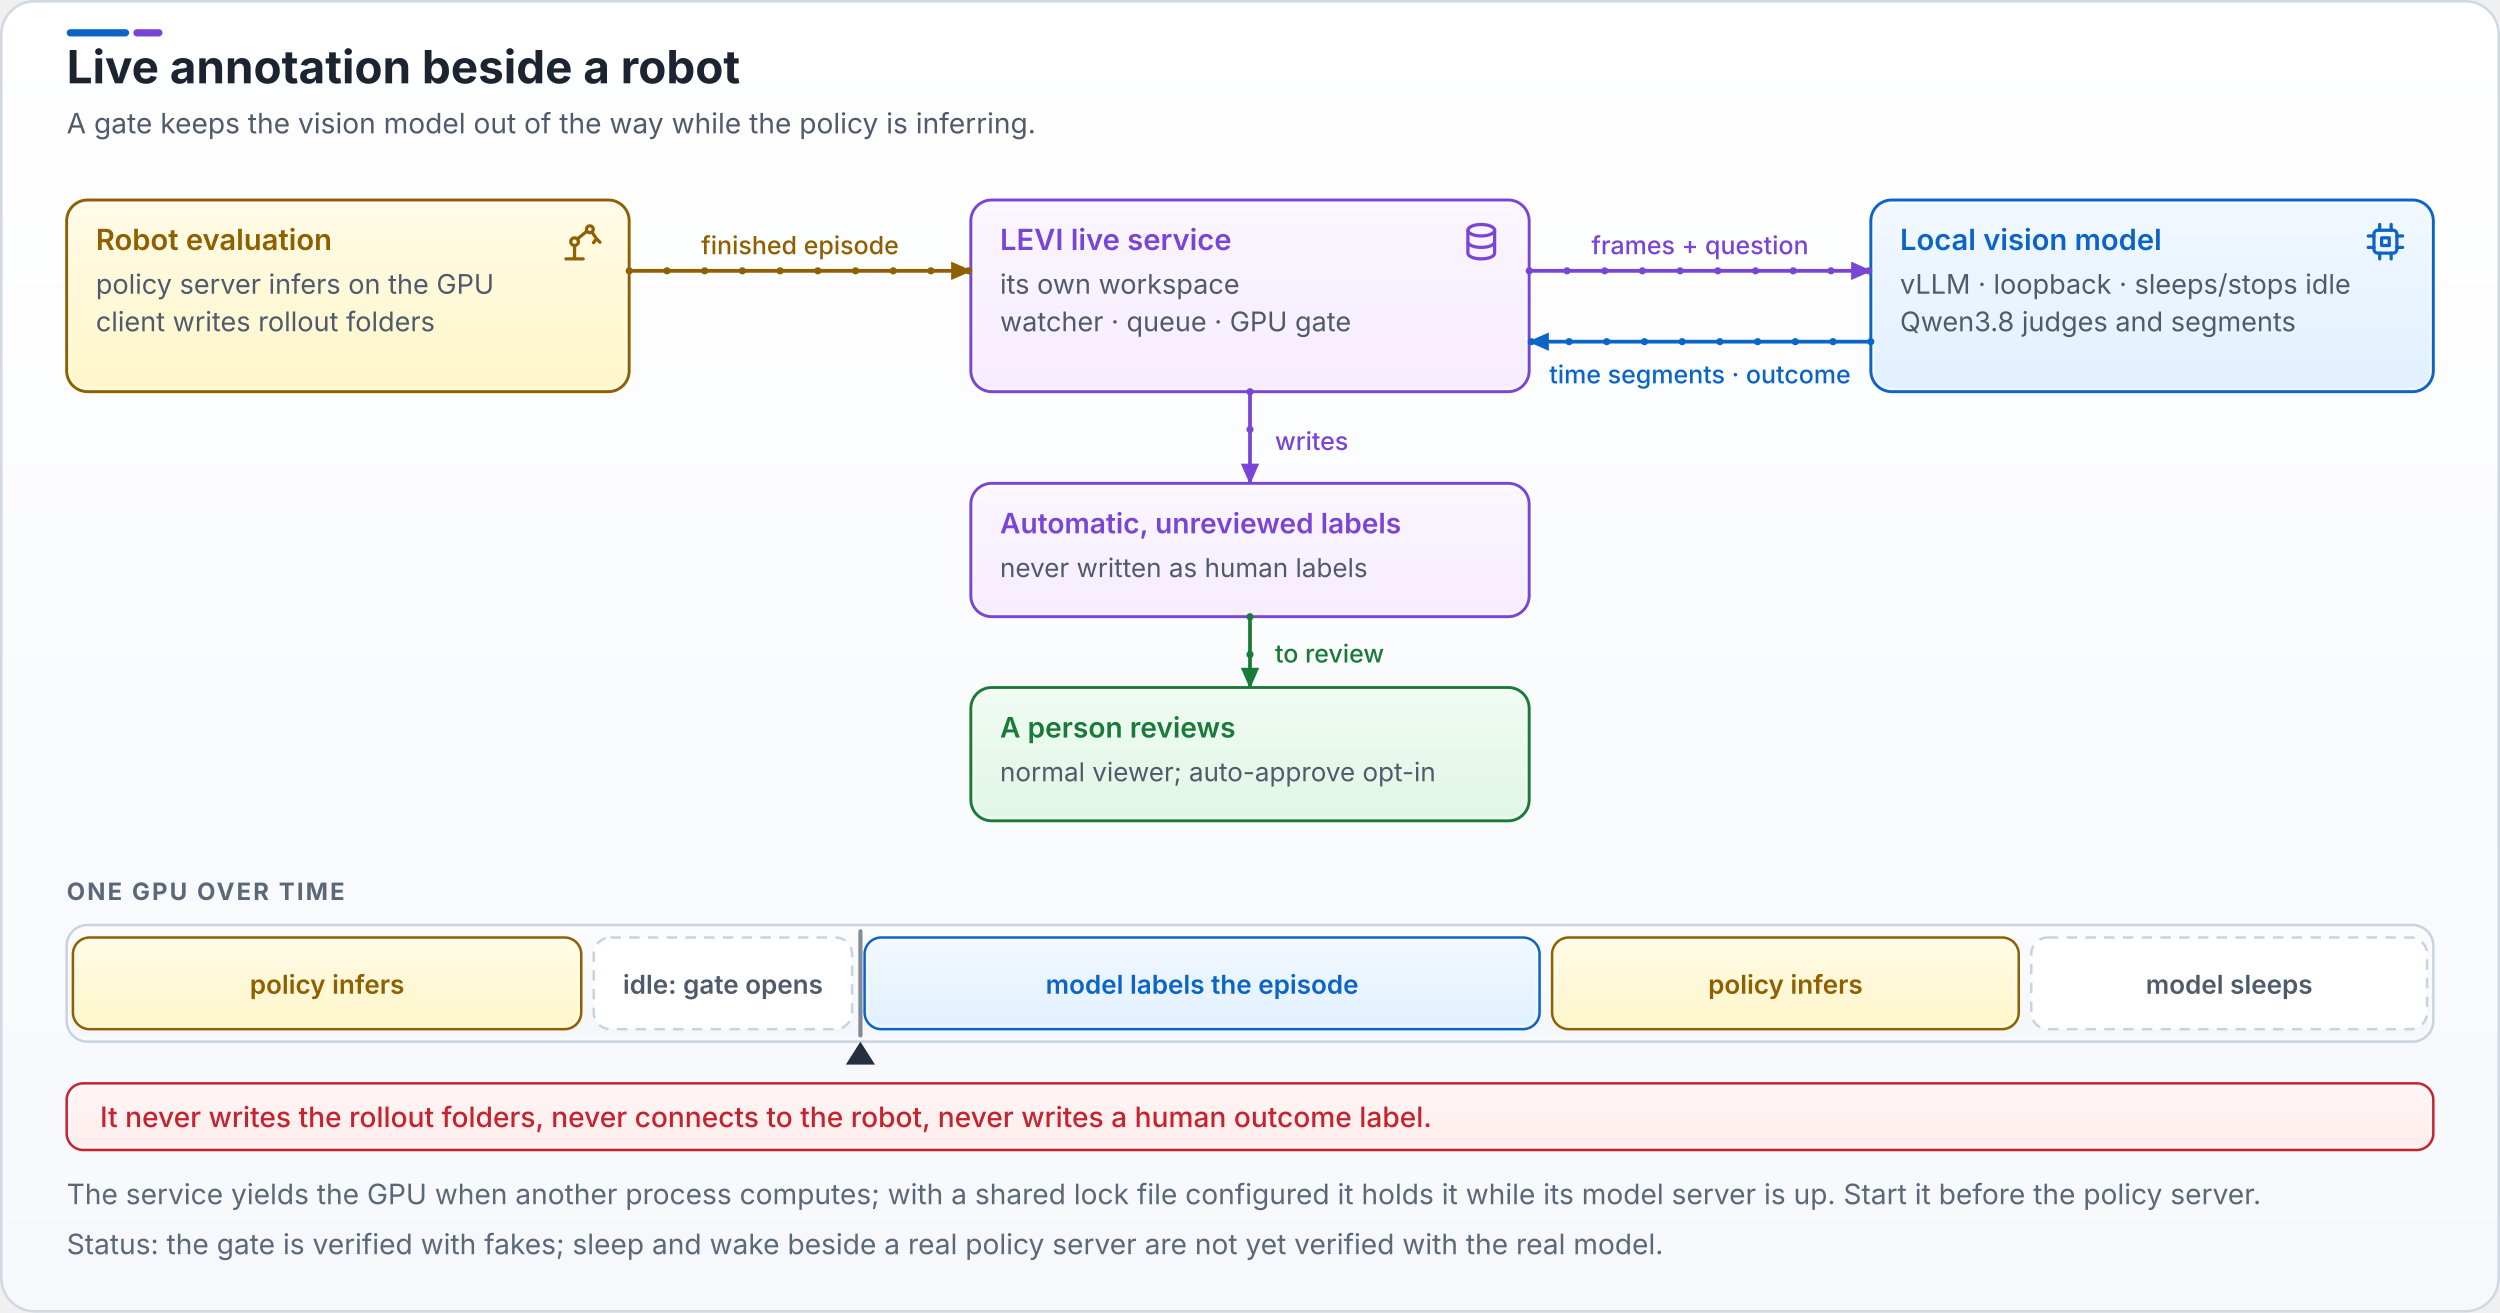
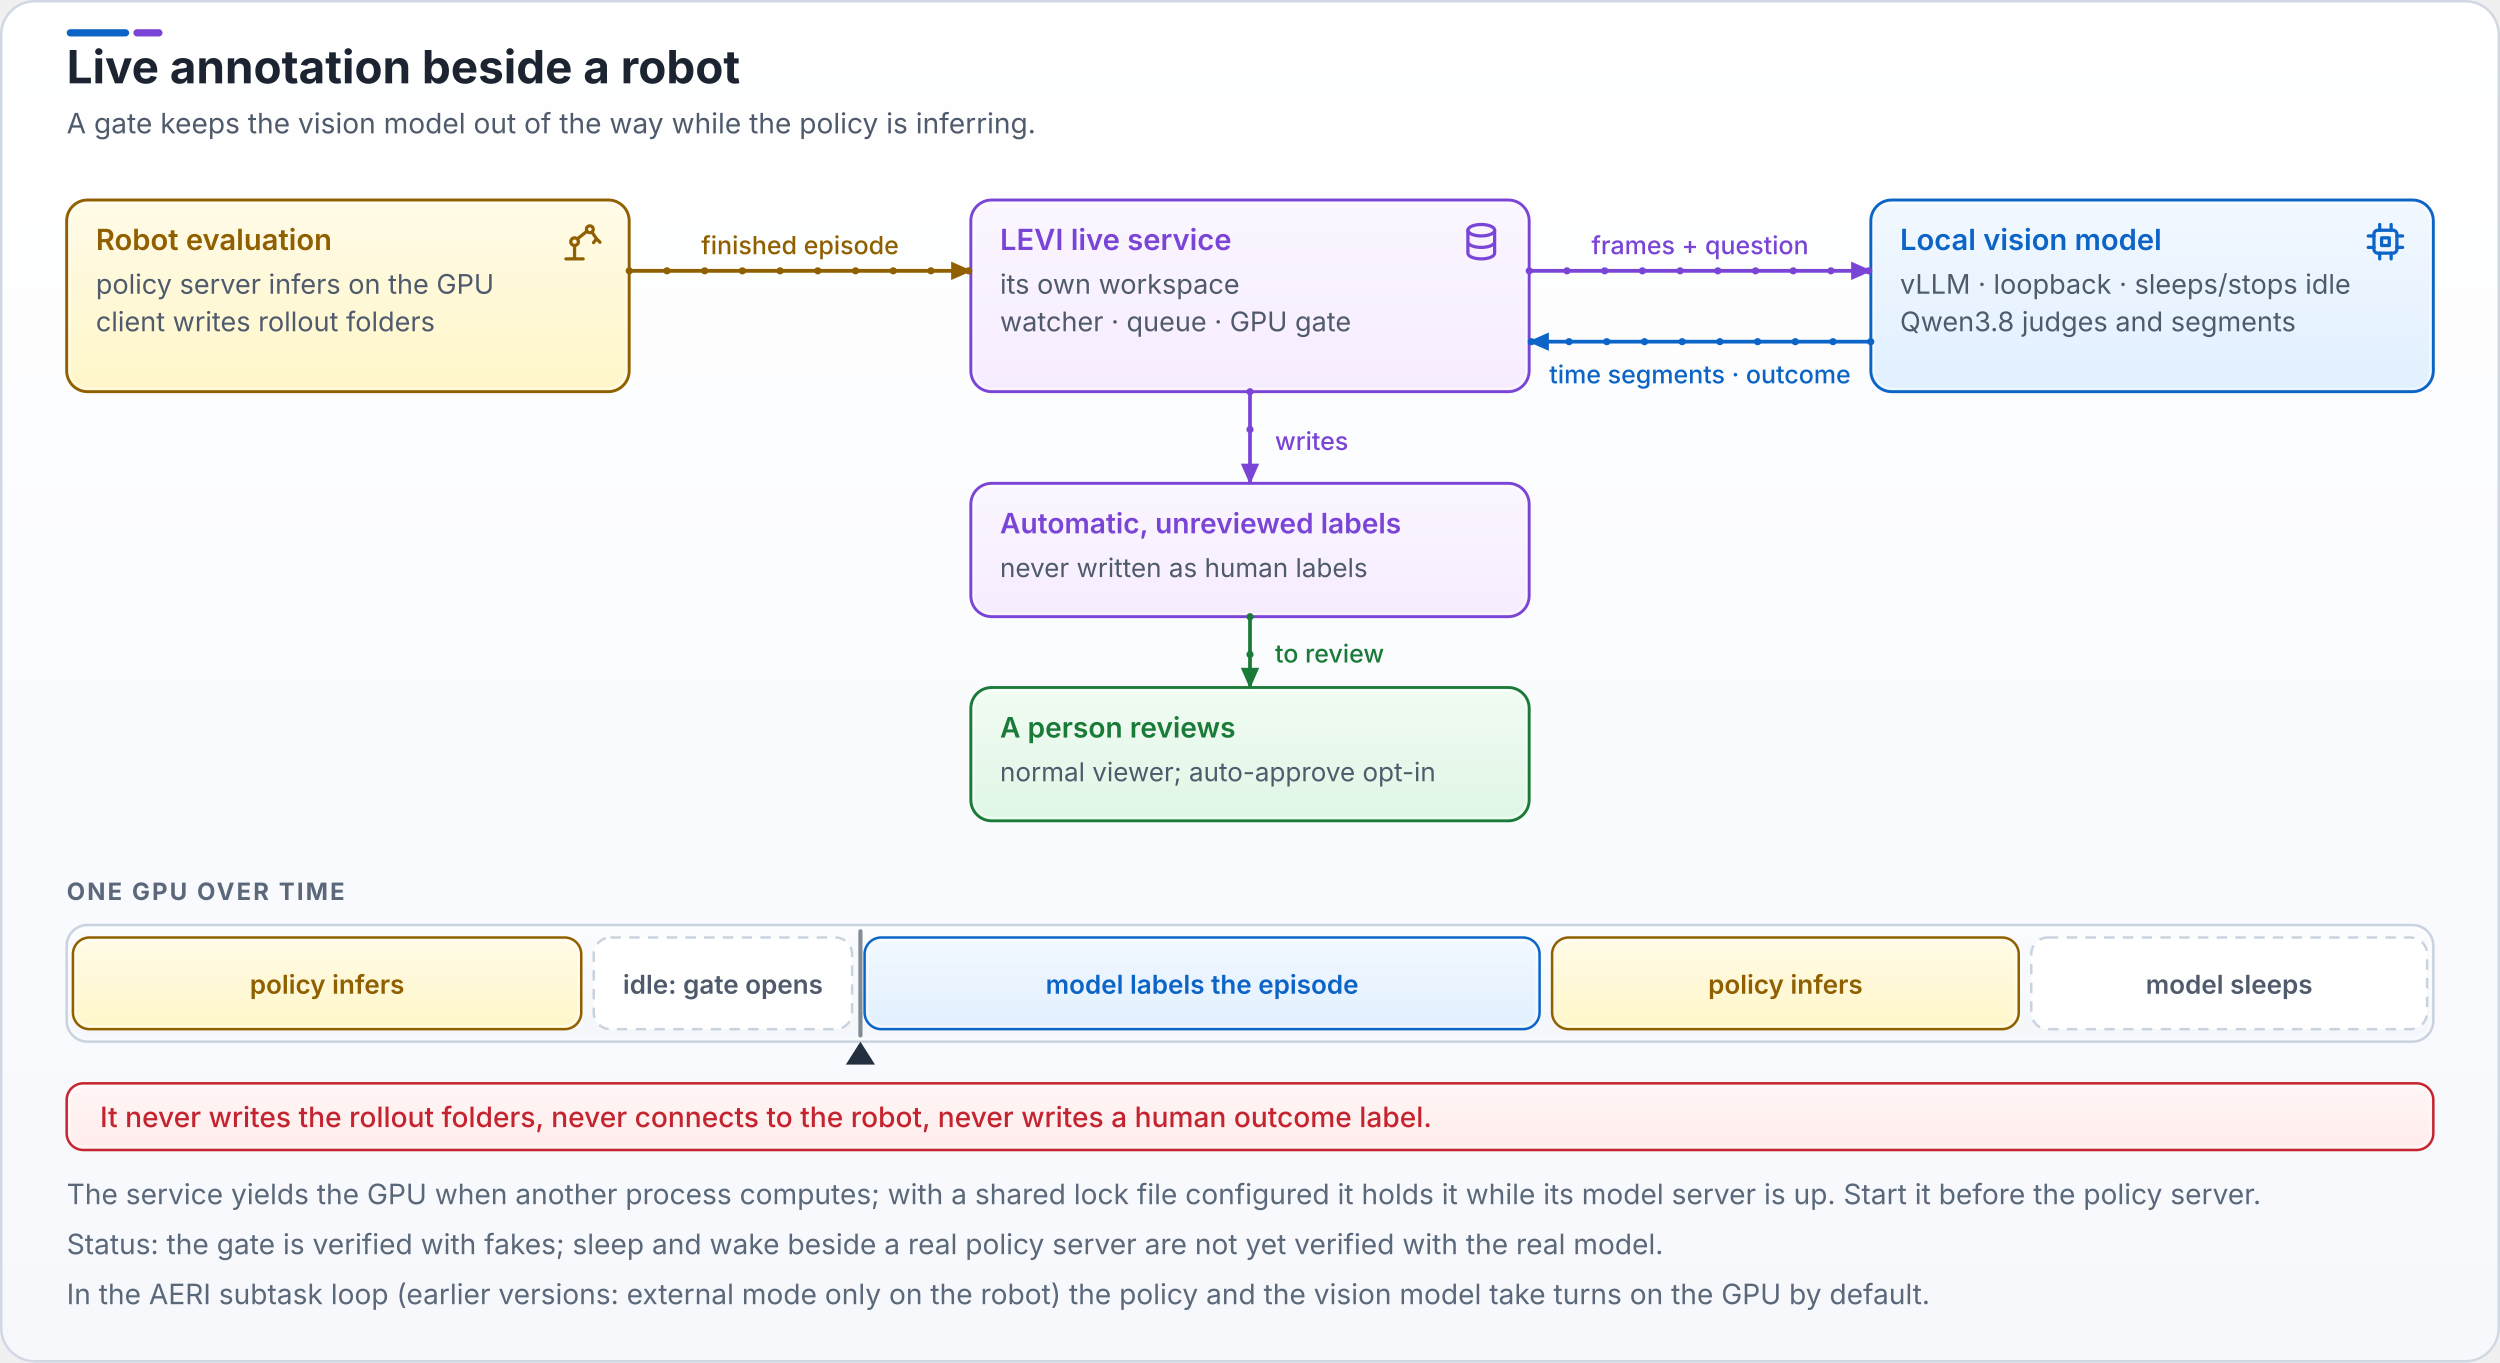
- <svg xmlns="http://www.w3.org/2000/svg" viewBox="0 0 1200 630" width="1200" height="630" role="img" aria-labelledby="t d">
+ <svg xmlns="http://www.w3.org/2000/svg" viewBox="0 0 1200 654" width="1200" height="654" role="img" aria-labelledby="t d">
  <defs>
    <style>@keyframes flow{to{stroke-dashoffset:-18}}.flow{animation:flow 3s linear infinite}@keyframes now{from{transform:translateX(0)}to{transform:translateX(1120px)}}.now{animation:now 12s linear infinite;animation-delay:-3.996s}@media (prefers-reduced-motion: reduce) { * { animation: none !important; } }</style>
    <marker id="a_gate" viewBox="0 0 10 10" refX="8.5" refY="5" markerWidth="7" markerHeight="7" orient="auto">
      <path d="M1 1.5 L9 5 L1 8.5 Z" fill="#8f5f00" />
    </marker>
    <marker id="a_model" viewBox="0 0 10 10" refX="8.5" refY="5" markerWidth="7" markerHeight="7" orient="auto">
      <path d="M1 1.5 L9 5 L1 8.5 Z" fill="#0b64c6" />
    </marker>
    <marker id="a_person" viewBox="0 0 10 10" refX="8.5" refY="5" markerWidth="7" markerHeight="7" orient="auto">
      <path d="M1 1.5 L9 5 L1 8.5 Z" fill="#1a7a38" />
    </marker>
    <marker id="a_system" viewBox="0 0 10 10" refX="8.5" refY="5" markerWidth="7" markerHeight="7" orient="auto">
      <path d="M1 1.5 L9 5 L1 8.5 Z" fill="#7a45d6" />
    </marker>
    <linearGradient id="g_box" x1="0" y1="0" x2="0" y2="1">
      <stop offset="0" stop-color="#fafbfd" />
      <stop offset="1" stop-color="#f4f7fb" />
    </linearGradient>
    <linearGradient id="g_danger" x1="0" y1="0" x2="0" y2="1">
      <stop offset="0" stop-color="#fff6f6" />
      <stop offset="1" stop-color="#ffeceb" />
    </linearGradient>
    <linearGradient id="g_gate" x1="0" y1="0" x2="0" y2="1">
      <stop offset="0" stop-color="#fffbe7" />
      <stop offset="1" stop-color="#fff6c9" />
    </linearGradient>
    <linearGradient id="g_model" x1="0" y1="0" x2="0" y2="1">
      <stop offset="0" stop-color="#f2f8ff" />
      <stop offset="1" stop-color="#e1f0ff" />
    </linearGradient>
    <linearGradient id="g_person" x1="0" y1="0" x2="0" y2="1">
      <stop offset="0" stop-color="#f1fbf3" />
      <stop offset="1" stop-color="#dff6e5" />
    </linearGradient>
    <linearGradient id="g_system" x1="0" y1="0" x2="0" y2="1">
      <stop offset="0" stop-color="#fbf6ff" />
      <stop offset="1" stop-color="#f6ecff" />
    </linearGradient>
    <linearGradient id="g_panel" x1="0" y1="0" x2="0" y2="1">
      <stop offset="0" stop-color="#ffffff" />
      <stop offset="1" stop-color="#f6f8fc" />
    </linearGradient>
  </defs>
-   <rect x="0.6" y="0.6" width="1198.8" height="628.8" rx="16" fill="url(#g_panel)" stroke="#cfd8e3" stroke-width="1.2" />
+   <rect x="0.6" y="0.6" width="1198.8" height="652.8" rx="16" fill="url(#g_panel)" stroke="#cfd8e3" stroke-width="1.2" />
  <rect x="32" y="14" width="30" height="3.5" rx="1.75" fill="#0b64c6" />
  <rect x="64" y="14" width="14" height="3.5" rx="1.75" fill="#7a45d6" />
  <text x="32" y="40" font-family="Inter, -apple-system, 'Segoe UI', Roboto, 'Noto Sans', Helvetica, Arial, sans-serif" font-size="22" font-weight="700" text-anchor="start" fill="#1b2430">Live annotation beside a robot</text>
  <text x="32" y="64" font-family="Inter, -apple-system, 'Segoe UI', Roboto, 'Noto Sans', Helvetica, Arial, sans-serif" font-size="13.5" font-weight="400" text-anchor="start" fill="#4f5b6c">A gate keeps the vision model out of the way while the policy is inferring.</text>
  <rect x="32" y="96" width="270" height="92" rx="10" fill="url(#g_gate)" stroke="#8f5f00" stroke-width="1.4" />
  <rect x="33.5" y="97.5" width="267" height="89" rx="8.5" fill="none" stroke="#ffffff" stroke-opacity="0.425" stroke-width="1" />
  <text x="46" y="120" font-family="Inter, -apple-system, 'Segoe UI', Roboto, 'Noto Sans', Helvetica, Arial, sans-serif" font-size="14" font-weight="600" text-anchor="start" fill="#8f5f00">Robot evaluation</text>
  <text x="46" y="141" font-family="Inter, -apple-system, 'Segoe UI', Roboto, 'Noto Sans', Helvetica, Arial, sans-serif" font-size="13" font-weight="400" text-anchor="start" fill="#4f5b6c">policy server infers on the GPU</text>
  <text x="46" y="159" font-family="Inter, -apple-system, 'Segoe UI', Roboto, 'Noto Sans', Helvetica, Arial, sans-serif" font-size="13" font-weight="400" text-anchor="start" fill="#4f5b6c">client writes rollout folders</text>
  <g transform="translate(268 105) scale(0.917)" fill="none" stroke="#8f5f00" stroke-width="1.7" stroke-linecap="round" stroke-linejoin="round">
    <path d="M4 21h9 M8.5 21v-7" />
    <circle cx="8.5" cy="12" r="2" />
    <path d="M10 10.5 15 6.5" />
    <circle cx="16.5" cy="5.5" r="1.8" />
    <path d="M17.6 7 20 10.5 M20 10.5l-1.6 2 M20 10.5l1.8 1.8" />
  </g>
  <rect x="466" y="96" width="268" height="92" rx="10" fill="url(#g_system)" stroke="#7a45d6" stroke-width="1.4" />
  <rect x="467.5" y="97.5" width="265" height="89" rx="8.5" fill="none" stroke="#ffffff" stroke-opacity="0.425" stroke-width="1" />
  <text x="480" y="120" font-family="Inter, -apple-system, 'Segoe UI', Roboto, 'Noto Sans', Helvetica, Arial, sans-serif" font-size="14" font-weight="600" text-anchor="start" fill="#7a45d6">LEVI live service</text>
  <text x="480" y="141" font-family="Inter, -apple-system, 'Segoe UI', Roboto, 'Noto Sans', Helvetica, Arial, sans-serif" font-size="13" font-weight="400" text-anchor="start" fill="#4f5b6c">its own workspace</text>
  <text x="480" y="159" font-family="Inter, -apple-system, 'Segoe UI', Roboto, 'Noto Sans', Helvetica, Arial, sans-serif" font-size="13" font-weight="400" text-anchor="start" fill="#4f5b6c">watcher · queue · GPU gate</text>
  <g transform="translate(700 105) scale(0.917)" fill="none" stroke="#7a45d6" stroke-width="1.7" stroke-linecap="round" stroke-linejoin="round">
    <ellipse cx="12" cy="6" rx="7" ry="3" />
    <path d="M5 6v12c0 1.7 3.1 3 7 3s7-1.3 7-3V6 M5 12c0 1.7 3.1 3 7 3s7-1.3 7-3" />
  </g>
  <rect x="898" y="96" width="270" height="92" rx="10" fill="url(#g_model)" stroke="#0b64c6" stroke-width="1.4" />
  <rect x="899.5" y="97.5" width="267" height="89" rx="8.5" fill="none" stroke="#ffffff" stroke-opacity="0.425" stroke-width="1" />
  <text x="912" y="120" font-family="Inter, -apple-system, 'Segoe UI', Roboto, 'Noto Sans', Helvetica, Arial, sans-serif" font-size="14" font-weight="600" text-anchor="start" fill="#0b64c6">Local vision model</text>
  <text x="912" y="141" font-family="Inter, -apple-system, 'Segoe UI', Roboto, 'Noto Sans', Helvetica, Arial, sans-serif" font-size="13" font-weight="400" text-anchor="start" fill="#4f5b6c">vLLM · loopback · sleeps/stops idle</text>
  <text x="912" y="159" font-family="Inter, -apple-system, 'Segoe UI', Roboto, 'Noto Sans', Helvetica, Arial, sans-serif" font-size="13" font-weight="400" text-anchor="start" fill="#4f5b6c">Qwen3.8 judges and segments</text>
  <g transform="translate(1134 105) scale(0.917)" fill="none" stroke="#0b64c6" stroke-width="1.7" stroke-linecap="round" stroke-linejoin="round">
    <rect x="6" y="6" width="12" height="12" rx="2" />
    <rect x="10" y="10" width="4" height="4" />
    <path d="M9 3v3 M15 3v3 M9 18v3 M15 18v3 M3 9h3 M3 15h3 M18 9h3 M18 15h3" />
  </g>
  <path d="M302 130 L466 130" fill="none" stroke="#8f5f00" stroke-width="1.8" stroke-linejoin="round" marker-end="url(#a_gate)" />
  <path class="flow" d="M302 130 L466 130" fill="none" stroke="#8f5f00" stroke-width="3.4" stroke-linecap="round" stroke-linejoin="round" stroke-dasharray="0.1 18" />
  <text x="384" y="122" font-family="Inter, -apple-system, 'Segoe UI', Roboto, 'Noto Sans', Helvetica, Arial, sans-serif" font-size="12" font-weight="500" text-anchor="middle" fill="#8f5f00">finished episode</text>
  <path d="M734 130 L898 130" fill="none" stroke="#7a45d6" stroke-width="1.8" stroke-linejoin="round" marker-end="url(#a_system)" />
  <path class="flow" d="M734 130 L898 130" fill="none" stroke="#7a45d6" stroke-width="3.4" stroke-linecap="round" stroke-linejoin="round" stroke-dasharray="0.1 18" />
  <text x="816" y="122" font-family="Inter, -apple-system, 'Segoe UI', Roboto, 'Noto Sans', Helvetica, Arial, sans-serif" font-size="12" font-weight="500" text-anchor="middle" fill="#7a45d6">frames + question</text>
  <path d="M898 164 L734 164" fill="none" stroke="#0b64c6" stroke-width="1.8" stroke-linejoin="round" marker-end="url(#a_model)" />
  <path class="flow" d="M898 164 L734 164" fill="none" stroke="#0b64c6" stroke-width="3.4" stroke-linecap="round" stroke-linejoin="round" stroke-dasharray="0.1 18" />
  <text x="816" y="184" font-family="Inter, -apple-system, 'Segoe UI', Roboto, 'Noto Sans', Helvetica, Arial, sans-serif" font-size="12" font-weight="500" text-anchor="middle" fill="#0b64c6">time segments · outcome</text>
  <rect x="466" y="232" width="268" height="64" rx="10" fill="url(#g_system)" stroke="#7a45d6" stroke-width="1.4" />
  <rect x="467.5" y="233.5" width="265" height="61" rx="8.5" fill="none" stroke="#ffffff" stroke-opacity="0.425" stroke-width="1" />
  <text x="480" y="256" font-family="Inter, -apple-system, 'Segoe UI', Roboto, 'Noto Sans', Helvetica, Arial, sans-serif" font-size="13.5" font-weight="600" text-anchor="start" fill="#7a45d6">Automatic, unreviewed labels</text>
  <text x="480" y="277" font-family="Inter, -apple-system, 'Segoe UI', Roboto, 'Noto Sans', Helvetica, Arial, sans-serif" font-size="12.5" font-weight="400" text-anchor="start" fill="#4f5b6c">never written as human labels</text>
  <path d="M600 188 L600 232" fill="none" stroke="#7a45d6" stroke-width="1.8" stroke-linejoin="round" marker-end="url(#a_system)" />
  <path class="flow" d="M600 188 L600 232" fill="none" stroke="#7a45d6" stroke-width="3.4" stroke-linecap="round" stroke-linejoin="round" stroke-dasharray="0.1 18" />
  <text x="612" y="216" font-family="Inter, -apple-system, 'Segoe UI', Roboto, 'Noto Sans', Helvetica, Arial, sans-serif" font-size="12" font-weight="500" text-anchor="start" fill="#7a45d6">writes</text>
  <rect x="466" y="330" width="268" height="64" rx="10" fill="url(#g_person)" stroke="#1a7a38" stroke-width="1.4" />
  <rect x="467.5" y="331.5" width="265" height="61" rx="8.5" fill="none" stroke="#ffffff" stroke-opacity="0.425" stroke-width="1" />
  <text x="480" y="354" font-family="Inter, -apple-system, 'Segoe UI', Roboto, 'Noto Sans', Helvetica, Arial, sans-serif" font-size="13.5" font-weight="600" text-anchor="start" fill="#1a7a38">A person reviews</text>
  <text x="480" y="375" font-family="Inter, -apple-system, 'Segoe UI', Roboto, 'Noto Sans', Helvetica, Arial, sans-serif" font-size="12.5" font-weight="400" text-anchor="start" fill="#4f5b6c">normal viewer; auto-approve opt-in</text>
  <path d="M600 296 L600 330" fill="none" stroke="#1a7a38" stroke-width="1.8" stroke-linejoin="round" marker-end="url(#a_person)" />
  <path class="flow" d="M600 296 L600 330" fill="none" stroke="#1a7a38" stroke-width="3.4" stroke-linecap="round" stroke-linejoin="round" stroke-dasharray="0.1 18" />
  <text x="612" y="318" font-family="Inter, -apple-system, 'Segoe UI', Roboto, 'Noto Sans', Helvetica, Arial, sans-serif" font-size="12" font-weight="500" text-anchor="start" fill="#1a7a38">to review</text>
  <text x="32" y="432" font-family="Inter, -apple-system, 'Segoe UI', Roboto, 'Noto Sans', Helvetica, Arial, sans-serif" font-size="11.5" font-weight="700" text-anchor="start" fill="#5b687a" letter-spacing="1">ONE GPU OVER TIME</text>
  <rect x="32" y="444" width="1136" height="56" rx="10" fill="url(#g_box)" stroke="#c9d3df" stroke-width="1.2" />
  <rect x="33.5" y="445.5" width="1133" height="53" rx="8.5" fill="none" stroke="#ffffff" stroke-opacity="0.425" stroke-width="1" />
  <rect x="35" y="450" width="244" height="44" rx="8" fill="url(#g_gate)" stroke="#8f5f00" stroke-width="1.2" />
  <rect x="36.5" y="451.5" width="241" height="41" rx="6.5" fill="none" stroke="#ffffff" stroke-opacity="0.425" stroke-width="1" />
  <rect x="285" y="450" width="124" height="44" rx="8" fill="#ffffff" stroke="#c9d3df" stroke-width="1.2" stroke-dasharray="5 4" />
  <rect x="415" y="450" width="324" height="44" rx="8" fill="url(#g_model)" stroke="#0b64c6" stroke-width="1.2" />
  <rect x="416.5" y="451.5" width="321" height="41" rx="6.5" fill="none" stroke="#ffffff" stroke-opacity="0.425" stroke-width="1" />
  <rect x="745" y="450" width="224" height="44" rx="8" fill="url(#g_gate)" stroke="#8f5f00" stroke-width="1.2" />
  <rect x="746.5" y="451.5" width="221" height="41" rx="6.5" fill="none" stroke="#ffffff" stroke-opacity="0.425" stroke-width="1" />
  <rect x="975" y="450" width="190" height="44" rx="8" fill="#ffffff" stroke="#c9d3df" stroke-width="1.2" stroke-dasharray="5 4" />
  <g class="now" transform="translate(373 0)">
    <rect x="39" y="446" width="2" height="52" rx="1" fill="#243040" fill-opacity="0.55" />
    <path d="M33 511 L47 511 L40 500 Z" fill="#243040" />
  </g>
  <text x="157.0" y="477" font-family="Inter, -apple-system, 'Segoe UI', Roboto, 'Noto Sans', Helvetica, Arial, sans-serif" font-size="12.5" font-weight="600" text-anchor="middle" fill="#8f5f00">policy infers</text>
  <text x="347.0" y="477" font-family="Inter, -apple-system, 'Segoe UI', Roboto, 'Noto Sans', Helvetica, Arial, sans-serif" font-size="12.5" font-weight="600" text-anchor="middle" fill="#4f5b6c">idle: gate opens</text>
  <text x="577.0" y="477" font-family="Inter, -apple-system, 'Segoe UI', Roboto, 'Noto Sans', Helvetica, Arial, sans-serif" font-size="12.5" font-weight="600" text-anchor="middle" fill="#0b64c6">model labels the episode</text>
  <text x="857.0" y="477" font-family="Inter, -apple-system, 'Segoe UI', Roboto, 'Noto Sans', Helvetica, Arial, sans-serif" font-size="12.5" font-weight="600" text-anchor="middle" fill="#8f5f00">policy infers</text>
  <text x="1070.0" y="477" font-family="Inter, -apple-system, 'Segoe UI', Roboto, 'Noto Sans', Helvetica, Arial, sans-serif" font-size="12.5" font-weight="600" text-anchor="middle" fill="#4f5b6c">model sleeps</text>
  <rect x="32" y="520" width="1136" height="32" rx="8" fill="url(#g_danger)" stroke="#c4242f" stroke-width="1.2" />
  <rect x="33.5" y="521.5" width="1133" height="29" rx="6.5" fill="none" stroke="#ffffff" stroke-opacity="0.425" stroke-width="1" />
  <text x="48" y="541" font-family="Inter, -apple-system, 'Segoe UI', Roboto, 'Noto Sans', Helvetica, Arial, sans-serif" font-size="13.5" font-weight="500" text-anchor="start" fill="#c4242f">It never writes the rollout folders, never connects to the robot, never writes a human outcome label.</text>
  <text x="32" y="578" font-family="Inter, -apple-system, 'Segoe UI', Roboto, 'Noto Sans', Helvetica, Arial, sans-serif" font-size="13.5" font-weight="400" text-anchor="start" fill="#5b687a">The service yields the GPU when another process computes; with a shared lock file configured it holds it while its model server is up. Start it before the policy server.</text>
  <text x="32" y="602" font-family="Inter, -apple-system, 'Segoe UI', Roboto, 'Noto Sans', Helvetica, Arial, sans-serif" font-size="13.5" font-weight="400" text-anchor="start" fill="#5b687a">Status: the gate is verified with fakes; sleep and wake beside a real policy server are not yet verified with the real model.</text>
+   <text x="32" y="626" font-family="Inter, -apple-system, 'Segoe UI', Roboto, 'Noto Sans', Helvetica, Arial, sans-serif" font-size="13.5" font-weight="400" text-anchor="start" fill="#5b687a">In the AERI subtask loop (earlier versions: external mode only on the robot) the policy and the vision model take turns on the GPU by default.</text>
</svg>
